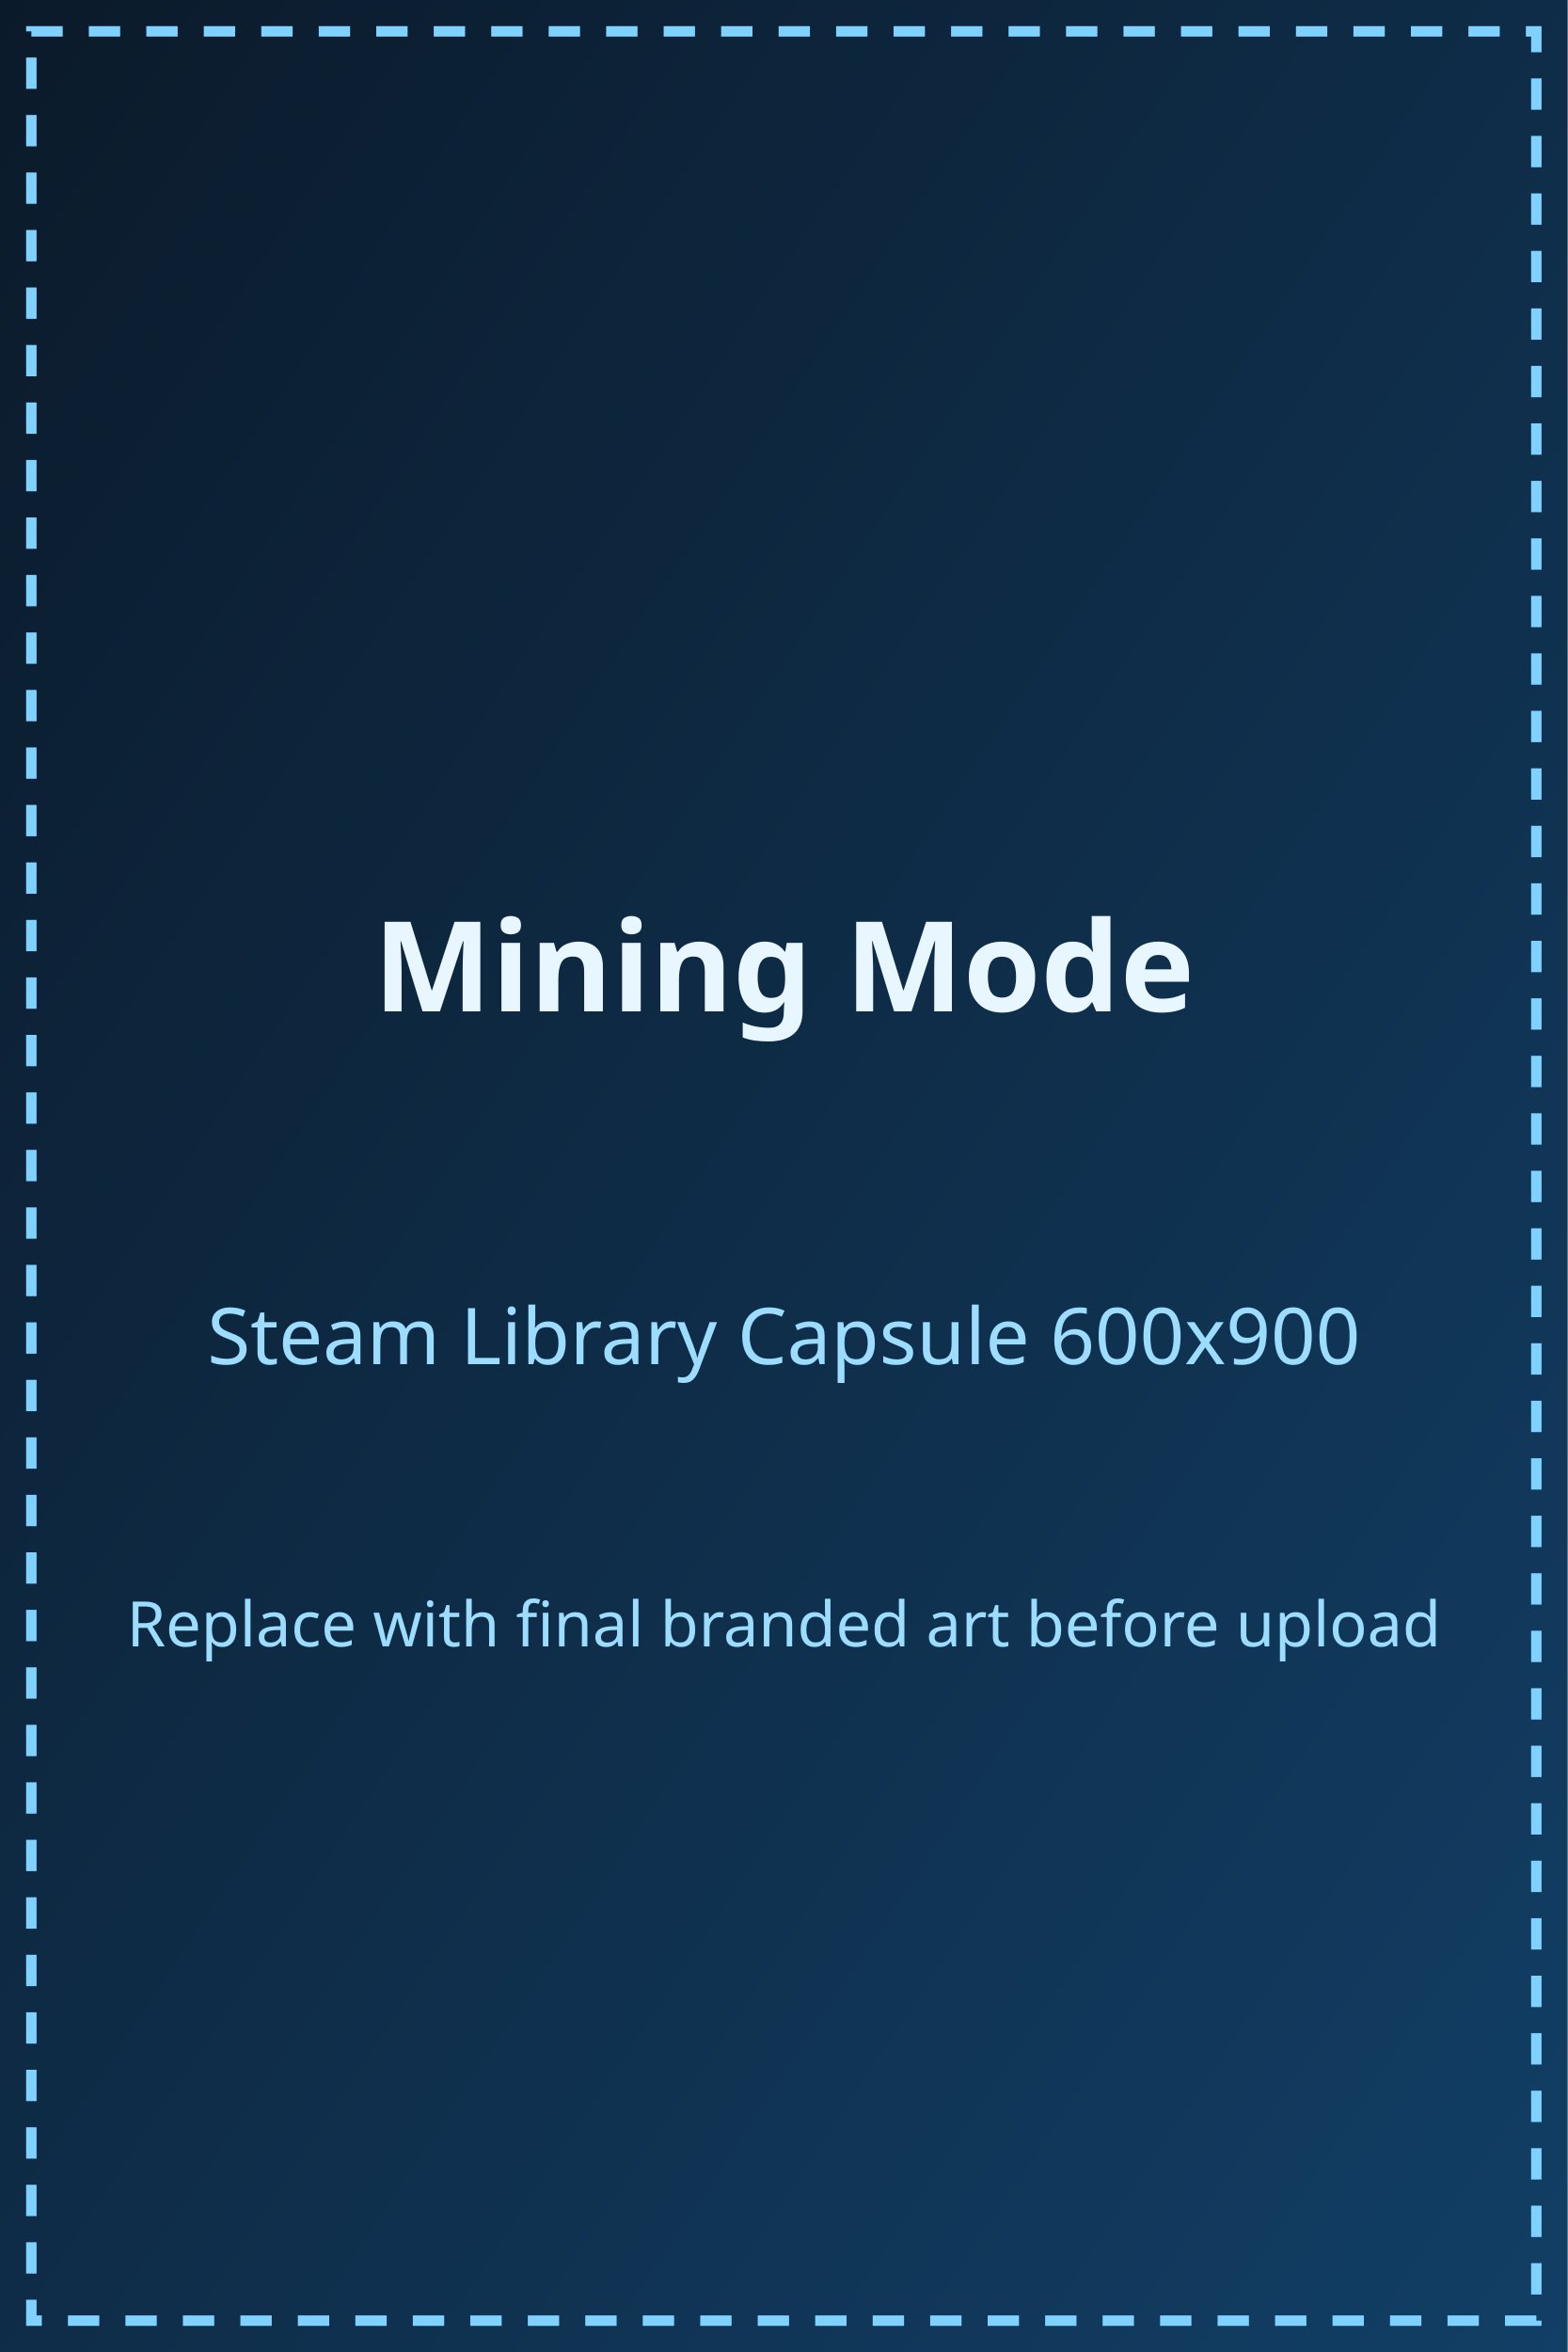
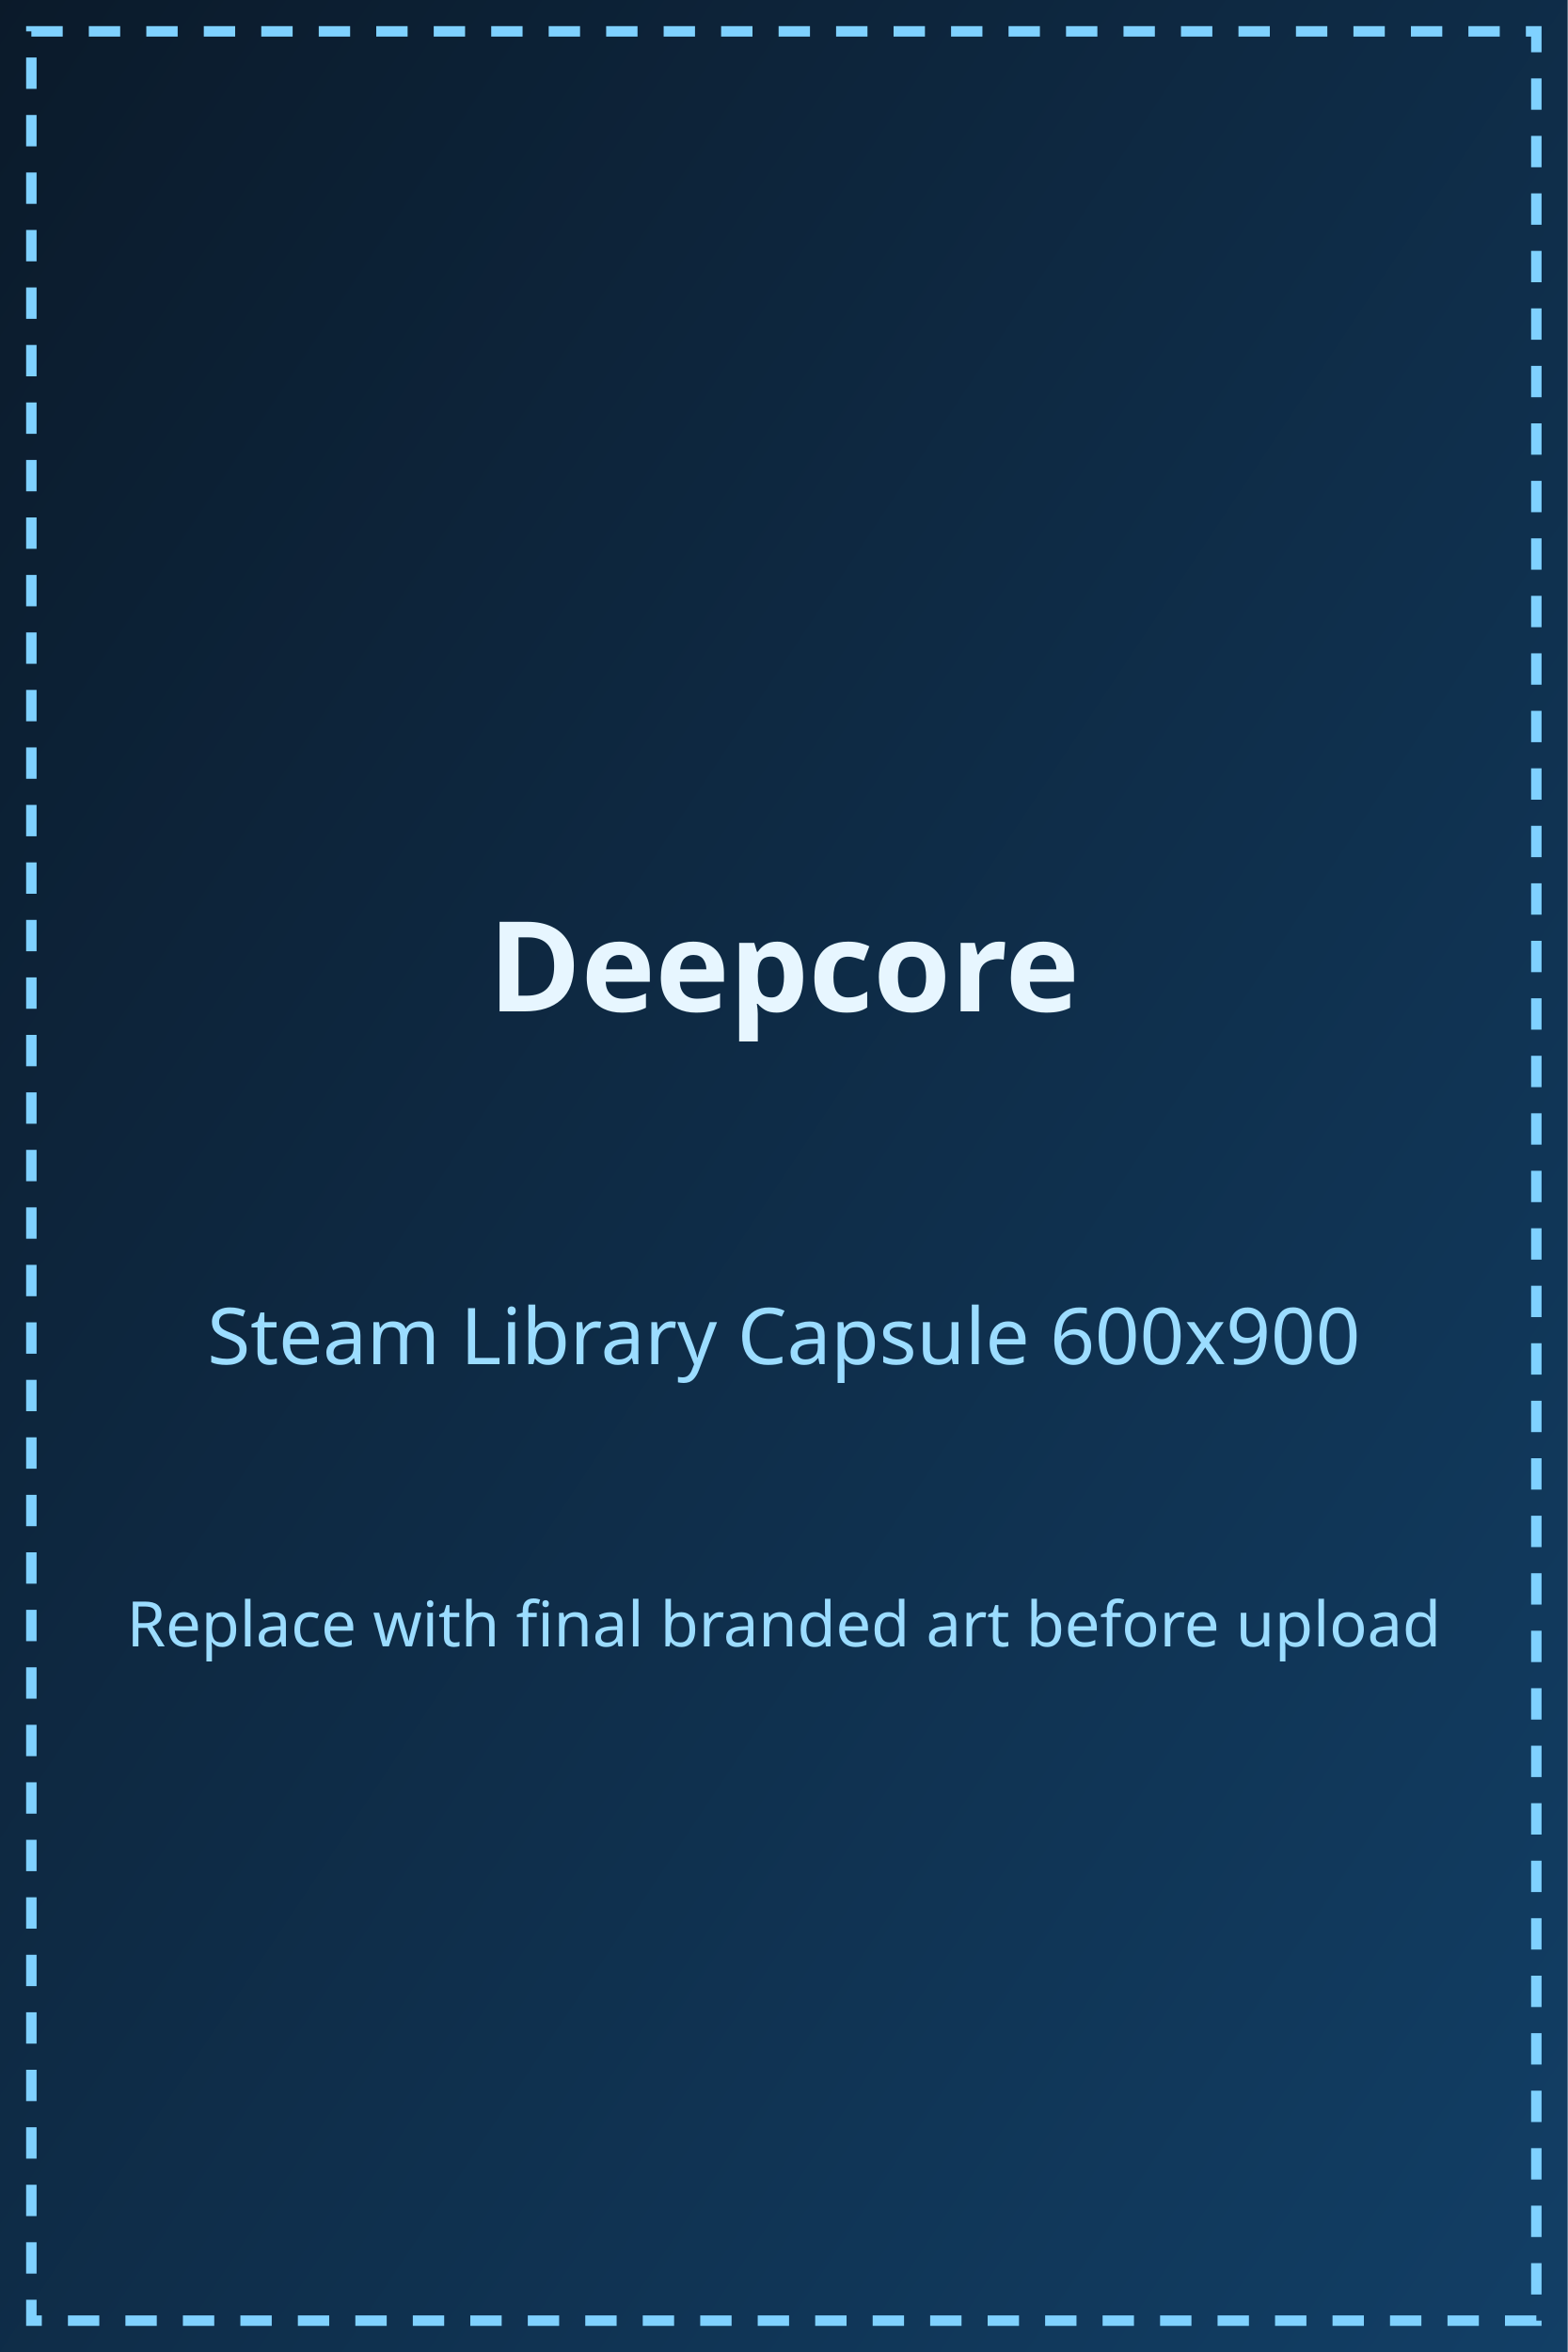
<svg xmlns="http://www.w3.org/2000/svg" width="600" height="900" viewBox="0 0 600 900">
  <defs>
    <linearGradient id="bg" x1="0" y1="0" x2="1" y2="1">
      <stop offset="0%" stop-color="#0b1a2a" />
      <stop offset="100%" stop-color="#123f66" />
    </linearGradient>
  </defs>
  <rect width="100%" height="100%" fill="url(#bg)" />
  <rect x="12" y="12" width="576" height="876" fill="none" stroke="#7fd1ff" stroke-width="4" stroke-dasharray="12 10" />
-   <text x="50%" y="43%" fill="#e7f6ff" text-anchor="middle" font-family="Verdana, sans-serif" font-size="48" font-weight="700">Mining Mode</text>
+   <text x="50%" y="43%" fill="#e7f6ff" text-anchor="middle" font-family="Verdana, sans-serif" font-size="48" font-weight="700">Deepcore</text>
  <text x="50%" y="58%" fill="#9bdcff" text-anchor="middle" font-family="Verdana, sans-serif" font-size="30">Steam Library Capsule 600x900</text>
  <text x="50%" y="70%" fill="#9bdcff" text-anchor="middle" font-family="Verdana, sans-serif" font-size="24">Replace with final branded art before upload</text>
</svg>
